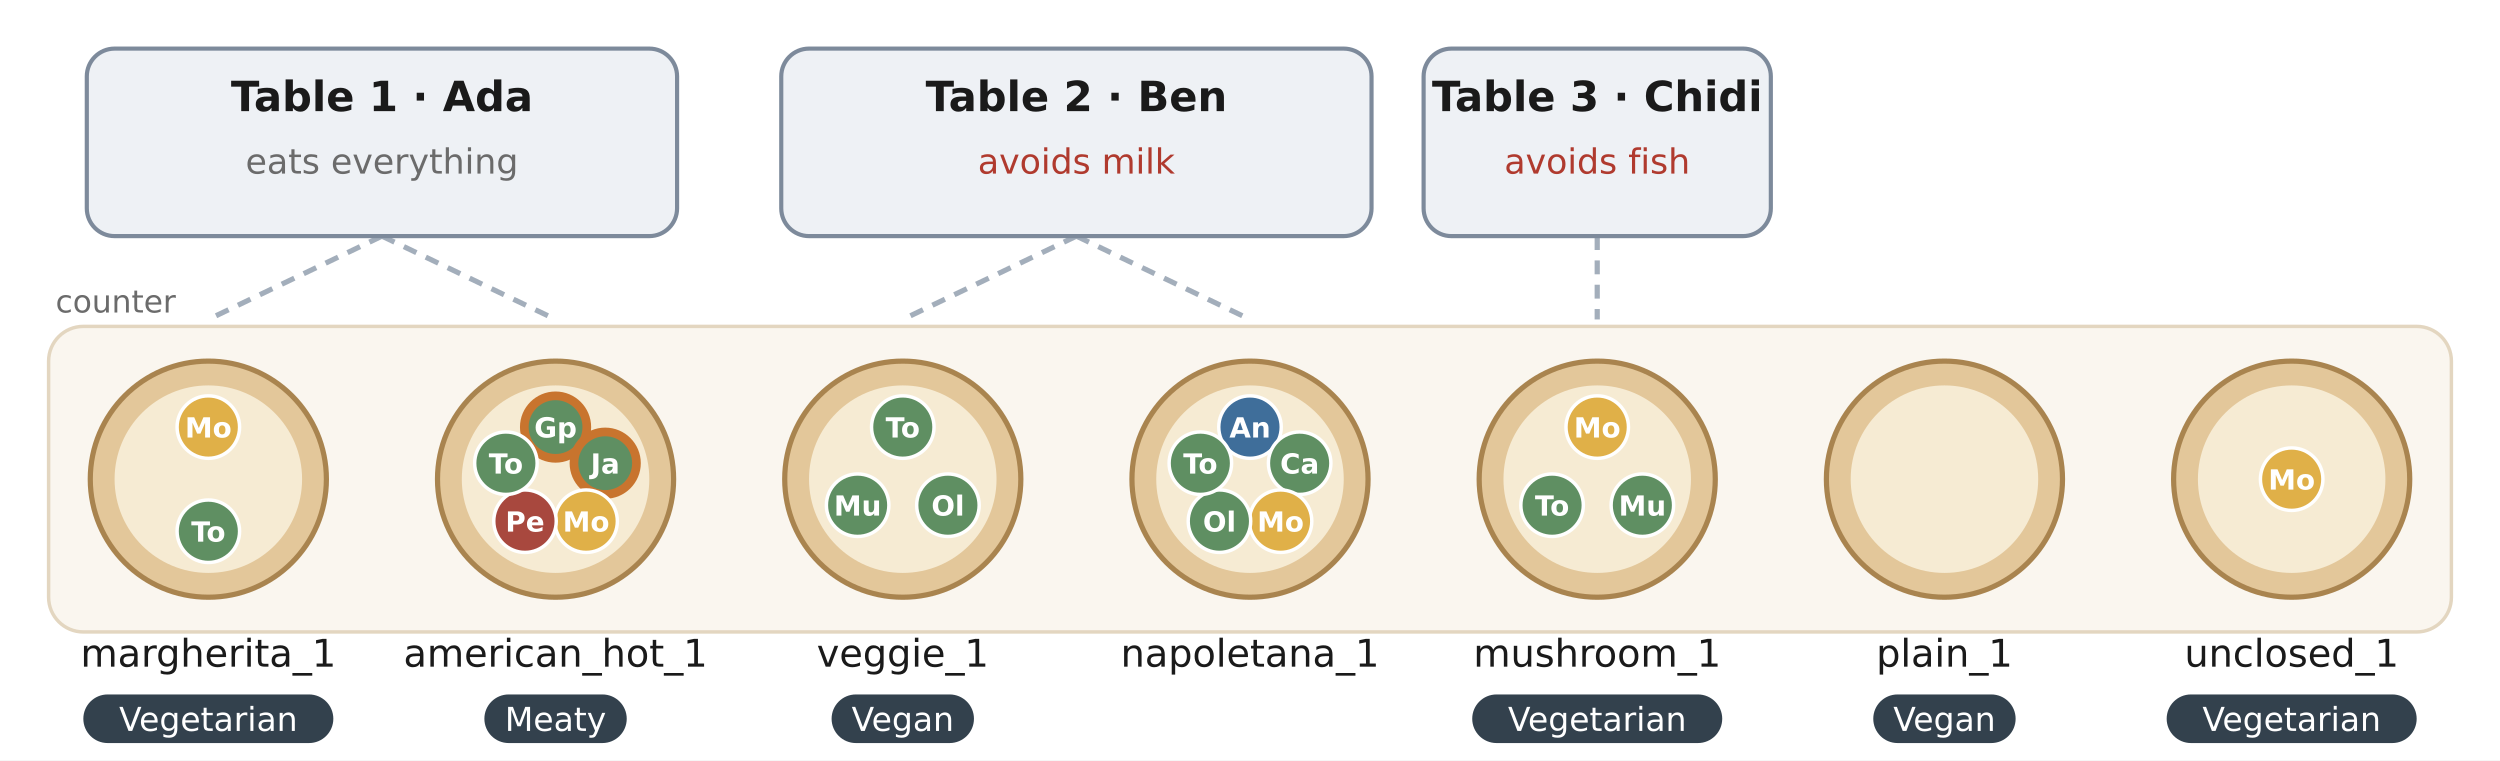
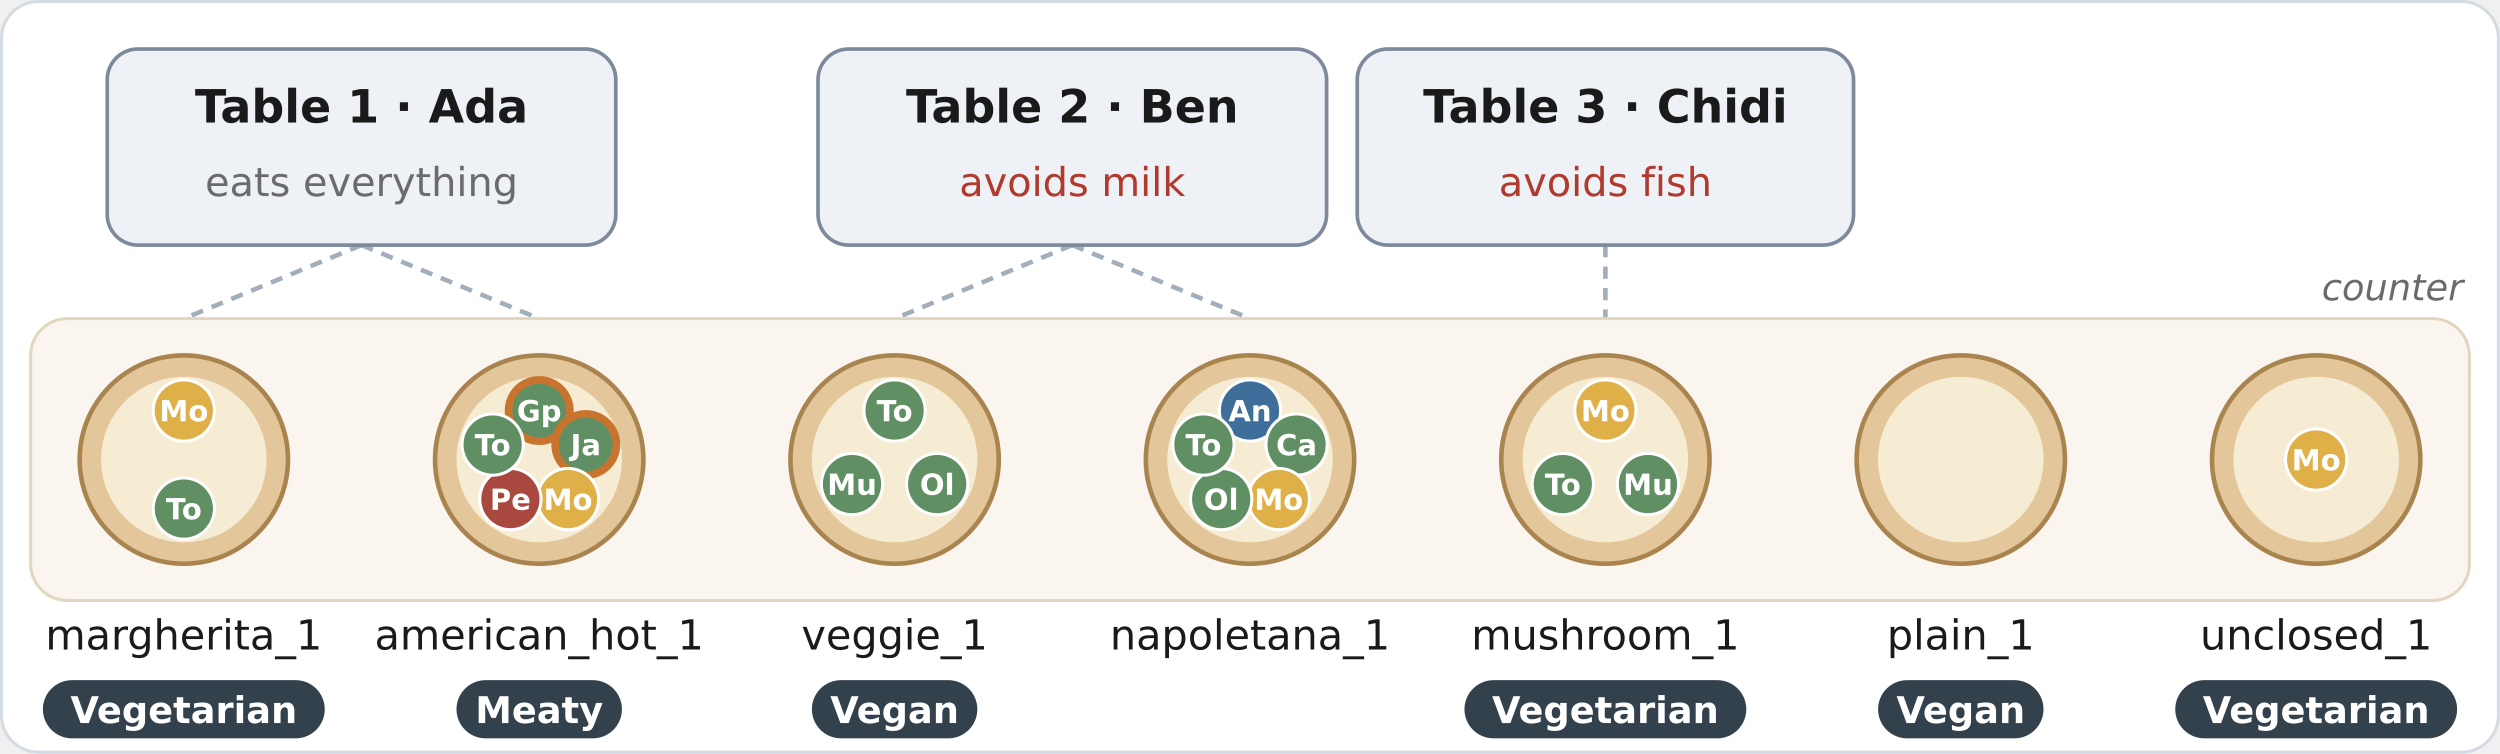
- <svg xmlns="http://www.w3.org/2000/svg" viewBox="0 0 720 219" width="720" height="219" font-family="DejaVu Sans, Liberation Sans, Arial, sans-serif">
-   <rect width="720" height="219" fill="white" />
-   <line x1="110.0" y1="68" x2="60" y2="92" stroke="#a3aebb" stroke-width="1.5" stroke-dasharray="4 3" />
-   <line x1="110.0" y1="68" x2="160" y2="92" stroke="#a3aebb" stroke-width="1.5" stroke-dasharray="4 3" />
-   <line x1="310.0" y1="68" x2="260" y2="92" stroke="#a3aebb" stroke-width="1.5" stroke-dasharray="4 3" />
-   <line x1="310.0" y1="68" x2="360" y2="92" stroke="#a3aebb" stroke-width="1.5" stroke-dasharray="4 3" />
-   <line x1="460.0" y1="68" x2="460" y2="92" stroke="#a3aebb" stroke-width="1.5" stroke-dasharray="4 3" />
-   <rect x="25.0" y="14" width="170" height="54" rx="8" fill="#eef1f5" stroke="#7d8a9b" stroke-width="1.2" />
-   <text x="110.0" y="32" text-anchor="middle" font-size="12" font-weight="bold" fill="#1a1a1a">Table 1 · Ada</text>
-   <text x="110.0" y="50" text-anchor="middle" font-size="10" fill="#6b6b6b">eats everything</text>
-   <rect x="225.0" y="14" width="170" height="54" rx="8" fill="#eef1f5" stroke="#7d8a9b" stroke-width="1.2" />
-   <text x="310.0" y="32" text-anchor="middle" font-size="12" font-weight="bold" fill="#1a1a1a">Table 2 · Ben</text>
-   <text x="310.0" y="50" text-anchor="middle" font-size="10" fill="#b03a2e">avoids milk</text>
-   <rect x="410.0" y="14" width="100" height="54" rx="8" fill="#eef1f5" stroke="#7d8a9b" stroke-width="1.2" />
-   <text x="460.0" y="32" text-anchor="middle" font-size="12" font-weight="bold" fill="#1a1a1a">Table 3 · Chidi</text>
-   <text x="460.0" y="50" text-anchor="middle" font-size="10" fill="#b03a2e">avoids fish</text>
-   <rect x="14" y="94" width="692" height="88" rx="10" fill="#faf6ef" stroke="#e3d6c0" />
-   <text x="16" y="90" font-size="9" fill="#6b6b6b">counter</text>
-   <circle cx="60" cy="138" r="34" fill="#e3c79a" stroke="#a9844f" stroke-width="1.5" />
-   <circle cx="60" cy="138" r="27" fill="#f6ebd3" />
-   <circle cx="60.0" cy="123.0" r="9" fill="#e0b048" stroke="white" stroke-width="1" />
-   <text x="60.0" y="126.0" text-anchor="middle" font-size="8" font-weight="bold" fill="white">Mo</text>
-   <circle cx="60.0" cy="153.0" r="9" fill="#5f8f62" stroke="white" stroke-width="1" />
-   <text x="60.0" y="156.0" text-anchor="middle" font-size="8" font-weight="bold" fill="white">To</text>
-   <text x="60" y="192" text-anchor="middle" font-size="11" fill="#1a1a1a" font-weight="normal">margherita_1</text>
-   <rect x="24.0" y="200" width="72.0" height="14" rx="7" fill="#33414d" />
-   <text x="60" y="210.5" text-anchor="middle" font-size="9.5" fill="white">Vegetarian</text>
-   <circle cx="160" cy="138" r="34" fill="#e3c79a" stroke="#a9844f" stroke-width="1.5" />
-   <circle cx="160" cy="138" r="27" fill="#f6ebd3" />
-   <circle cx="160.0" cy="123.0" r="9" fill="#5f8f62" stroke="#c8742e" stroke-width="2.5" />
-   <text x="160.0" y="126.0" text-anchor="middle" font-size="8" font-weight="bold" fill="white">Gp</text>
-   <circle cx="174.3" cy="133.4" r="9" fill="#5f8f62" stroke="#c8742e" stroke-width="2.5" />
-   <text x="174.3" y="136.4" text-anchor="middle" font-size="8" font-weight="bold" fill="white">Ja</text>
-   <circle cx="168.8" cy="150.1" r="9" fill="#e0b048" stroke="white" stroke-width="1" />
-   <text x="168.8" y="153.1" text-anchor="middle" font-size="8" font-weight="bold" fill="white">Mo</text>
-   <circle cx="151.2" cy="150.1" r="9" fill="#a8483e" stroke="white" stroke-width="1" />
-   <text x="151.2" y="153.1" text-anchor="middle" font-size="8" font-weight="bold" fill="white">Pe</text>
-   <circle cx="145.7" cy="133.4" r="9" fill="#5f8f62" stroke="white" stroke-width="1" />
-   <text x="145.7" y="136.4" text-anchor="middle" font-size="8" font-weight="bold" fill="white">To</text>
-   <text x="160" y="192" text-anchor="middle" font-size="11" fill="#1a1a1a" font-weight="normal">american_hot_1</text>
-   <rect x="139.5" y="200" width="41.0" height="14" rx="7" fill="#33414d" />
-   <text x="160" y="210.5" text-anchor="middle" font-size="9.5" fill="white">Meaty</text>
-   <circle cx="260" cy="138" r="34" fill="#e3c79a" stroke="#a9844f" stroke-width="1.5" />
-   <circle cx="260" cy="138" r="27" fill="#f6ebd3" />
-   <circle cx="260.0" cy="123.0" r="9" fill="#5f8f62" stroke="white" stroke-width="1" />
-   <text x="260.0" y="126.0" text-anchor="middle" font-size="8" font-weight="bold" fill="white">To</text>
-   <circle cx="273.0" cy="145.5" r="9" fill="#5f8f62" stroke="white" stroke-width="1" />
-   <text x="273.0" y="148.5" text-anchor="middle" font-size="8" font-weight="bold" fill="white">Ol</text>
-   <circle cx="247.0" cy="145.5" r="9" fill="#5f8f62" stroke="white" stroke-width="1" />
-   <text x="247.0" y="148.5" text-anchor="middle" font-size="8" font-weight="bold" fill="white">Mu</text>
-   <text x="260" y="192" text-anchor="middle" font-size="11" fill="#1a1a1a" font-weight="normal">veggie_1</text>
-   <rect x="239.5" y="200" width="41.0" height="14" rx="7" fill="#33414d" />
-   <text x="260" y="210.5" text-anchor="middle" font-size="9.5" fill="white">Vegan</text>
-   <circle cx="360" cy="138" r="34" fill="#e3c79a" stroke="#a9844f" stroke-width="1.5" />
-   <circle cx="360" cy="138" r="27" fill="#f6ebd3" />
-   <circle cx="360.0" cy="123.0" r="9" fill="#3f6e9a" stroke="white" stroke-width="1" />
-   <text x="360.0" y="126.0" text-anchor="middle" font-size="8" font-weight="bold" fill="white">An</text>
-   <circle cx="374.3" cy="133.4" r="9" fill="#5f8f62" stroke="white" stroke-width="1" />
-   <text x="374.3" y="136.4" text-anchor="middle" font-size="8" font-weight="bold" fill="white">Ca</text>
-   <circle cx="368.8" cy="150.1" r="9" fill="#e0b048" stroke="white" stroke-width="1" />
-   <text x="368.8" y="153.1" text-anchor="middle" font-size="8" font-weight="bold" fill="white">Mo</text>
-   <circle cx="351.2" cy="150.1" r="9" fill="#5f8f62" stroke="white" stroke-width="1" />
-   <text x="351.2" y="153.1" text-anchor="middle" font-size="8" font-weight="bold" fill="white">Ol</text>
-   <circle cx="345.7" cy="133.4" r="9" fill="#5f8f62" stroke="white" stroke-width="1" />
-   <text x="345.7" y="136.4" text-anchor="middle" font-size="8" font-weight="bold" fill="white">To</text>
-   <text x="360" y="192" text-anchor="middle" font-size="11" fill="#1a1a1a" font-weight="normal">napoletana_1</text>
-   <circle cx="460" cy="138" r="34" fill="#e3c79a" stroke="#a9844f" stroke-width="1.5" />
-   <circle cx="460" cy="138" r="27" fill="#f6ebd3" />
-   <circle cx="460.0" cy="123.0" r="9" fill="#e0b048" stroke="white" stroke-width="1" />
-   <text x="460.0" y="126.0" text-anchor="middle" font-size="8" font-weight="bold" fill="white">Mo</text>
-   <circle cx="473.0" cy="145.5" r="9" fill="#5f8f62" stroke="white" stroke-width="1" />
-   <text x="473.0" y="148.5" text-anchor="middle" font-size="8" font-weight="bold" fill="white">Mu</text>
-   <circle cx="447.0" cy="145.5" r="9" fill="#5f8f62" stroke="white" stroke-width="1" />
-   <text x="447.0" y="148.5" text-anchor="middle" font-size="8" font-weight="bold" fill="white">To</text>
-   <text x="460" y="192" text-anchor="middle" font-size="11" fill="#1a1a1a" font-weight="normal">mushroom_1</text>
-   <rect x="424.0" y="200" width="72.0" height="14" rx="7" fill="#33414d" />
-   <text x="460" y="210.5" text-anchor="middle" font-size="9.5" fill="white">Vegetarian</text>
-   <circle cx="560" cy="138" r="34" fill="#e3c79a" stroke="#a9844f" stroke-width="1.5" />
-   <circle cx="560" cy="138" r="27" fill="#f6ebd3" />
-   <text x="560" y="192" text-anchor="middle" font-size="11" fill="#1a1a1a" font-weight="normal">plain_1</text>
-   <rect x="539.5" y="200" width="41.0" height="14" rx="7" fill="#33414d" />
-   <text x="560" y="210.5" text-anchor="middle" font-size="9.5" fill="white">Vegan</text>
-   <circle cx="660" cy="138" r="34" fill="#e3c79a" stroke="#a9844f" stroke-width="1.5" />
-   <circle cx="660" cy="138" r="27" fill="#f6ebd3" />
-   <circle cx="660.0" cy="138.0" r="9" fill="#e0b048" stroke="white" stroke-width="1" />
-   <text x="660.0" y="141.0" text-anchor="middle" font-size="8" font-weight="bold" fill="white">Mo</text>
-   <text x="660" y="192" text-anchor="middle" font-size="11" fill="#1a1a1a" font-weight="normal">unclosed_1</text>
-   <rect x="624.0" y="200" width="72.0" height="14" rx="7" fill="#33414d" />
-   <text x="660" y="210.5" text-anchor="middle" font-size="9.5" fill="white">Vegetarian</text>
+ <svg xmlns="http://www.w3.org/2000/svg" viewBox="0 0 816 246" width="816" height="246" style="max-width: 100%; height: auto" font-family="DejaVu Sans, Liberation Sans, Arial, sans-serif">
+   <rect x="0.5" y="0.5" width="815" height="245" rx="12" fill="white" stroke="#d5dbe3" />
+   <line x1="118.0" y1="80" x2="60" y2="104" stroke="#a3aebb" stroke-width="1.5" stroke-dasharray="4 3" />
+   <line x1="118.0" y1="80" x2="176" y2="104" stroke="#a3aebb" stroke-width="1.5" stroke-dasharray="4 3" />
+   <line x1="350.0" y1="80" x2="292" y2="104" stroke="#a3aebb" stroke-width="1.5" stroke-dasharray="4 3" />
+   <line x1="350.0" y1="80" x2="408" y2="104" stroke="#a3aebb" stroke-width="1.5" stroke-dasharray="4 3" />
+   <line x1="524.0" y1="80" x2="524" y2="104" stroke="#a3aebb" stroke-width="1.5" stroke-dasharray="4 3" />
+   <rect x="35.0" y="16" width="166" height="64" rx="10" fill="#eef1f5" stroke="#7d8a9b" stroke-width="1.2" />
+   <text x="118.0" y="40" text-anchor="middle" font-size="15" font-weight="bold" fill="#1a1a1a">Table 1 · Ada</text>
+   <text x="118.0" y="64" text-anchor="middle" font-size="13" fill="#6b6b6b">eats everything</text>
+   <rect x="267.0" y="16" width="166" height="64" rx="10" fill="#eef1f5" stroke="#7d8a9b" stroke-width="1.2" />
+   <text x="350.0" y="40" text-anchor="middle" font-size="15" font-weight="bold" fill="#1a1a1a">Table 2 · Ben</text>
+   <text x="350.0" y="64" text-anchor="middle" font-size="13" fill="#b03a2e">avoids milk</text>
+   <rect x="443.0" y="16" width="162.0" height="64" rx="10" fill="#eef1f5" stroke="#7d8a9b" stroke-width="1.2" />
+   <text x="524.0" y="40" text-anchor="middle" font-size="15" font-weight="bold" fill="#1a1a1a">Table 3 · Chidi</text>
+   <text x="524.0" y="64" text-anchor="middle" font-size="13" fill="#b03a2e">avoids fish</text>
+   <rect x="10" y="104" width="796" height="92" rx="12" fill="#faf6ef" stroke="#e3d6c0" />
+   <text x="804" y="98" text-anchor="end" font-size="12" font-style="italic" fill="#6b6b6b">counter</text>
+   <circle cx="60" cy="150" r="34" fill="#e3c79a" stroke="#a9844f" stroke-width="1.5" />
+   <circle cx="60" cy="150" r="27" fill="#f6ebd3" />
+   <circle cx="60.0" cy="134.0" r="10" fill="#e0b048" stroke="white" stroke-width="1" />
+   <text x="60.0" y="137.5" text-anchor="middle" font-size="9.5" font-weight="bold" fill="white">Mo</text>
+   <circle cx="60.0" cy="166.0" r="10" fill="#5f8f62" stroke="white" stroke-width="1" />
+   <text x="60.0" y="169.5" text-anchor="middle" font-size="9.5" font-weight="bold" fill="white">To</text>
+   <text x="60" y="212" text-anchor="middle" font-size="13.5" fill="#1a1a1a" font-weight="normal">margherita_1</text>
+   <rect x="14.0" y="222" width="92.0" height="19" rx="9.5" fill="#33414d" />
+   <text x="60" y="236" text-anchor="middle" font-size="12" font-weight="bold" fill="white">Vegetarian</text>
+   <circle cx="176" cy="150" r="34" fill="#e3c79a" stroke="#a9844f" stroke-width="1.5" />
+   <circle cx="176" cy="150" r="27" fill="#f6ebd3" />
+   <circle cx="176.0" cy="134.0" r="10" fill="#5f8f62" stroke="#c8742e" stroke-width="2.5" />
+   <text x="176.0" y="137.5" text-anchor="middle" font-size="9.5" font-weight="bold" fill="white">Gp</text>
+   <circle cx="191.2" cy="145.1" r="10" fill="#5f8f62" stroke="#c8742e" stroke-width="2.5" />
+   <text x="191.2" y="148.6" text-anchor="middle" font-size="9.5" font-weight="bold" fill="white">Ja</text>
+   <circle cx="185.4" cy="162.9" r="10" fill="#e0b048" stroke="white" stroke-width="1" />
+   <text x="185.4" y="166.4" text-anchor="middle" font-size="9.5" font-weight="bold" fill="white">Mo</text>
+   <circle cx="166.6" cy="162.9" r="10" fill="#a8483e" stroke="white" stroke-width="1" />
+   <text x="166.6" y="166.4" text-anchor="middle" font-size="9.5" font-weight="bold" fill="white">Pe</text>
+   <circle cx="160.8" cy="145.1" r="10" fill="#5f8f62" stroke="white" stroke-width="1" />
+   <text x="160.8" y="148.6" text-anchor="middle" font-size="9.5" font-weight="bold" fill="white">To</text>
+   <text x="176" y="212" text-anchor="middle" font-size="13.5" fill="#1a1a1a" font-weight="normal">american_hot_1</text>
+   <rect x="149.0" y="222" width="54.0" height="19" rx="9.5" fill="#33414d" />
+   <text x="176" y="236" text-anchor="middle" font-size="12" font-weight="bold" fill="white">Meaty</text>
+   <circle cx="292" cy="150" r="34" fill="#e3c79a" stroke="#a9844f" stroke-width="1.5" />
+   <circle cx="292" cy="150" r="27" fill="#f6ebd3" />
+   <circle cx="292.0" cy="134.0" r="10" fill="#5f8f62" stroke="white" stroke-width="1" />
+   <text x="292.0" y="137.5" text-anchor="middle" font-size="9.5" font-weight="bold" fill="white">To</text>
+   <circle cx="305.9" cy="158.0" r="10" fill="#5f8f62" stroke="white" stroke-width="1" />
+   <text x="305.9" y="161.5" text-anchor="middle" font-size="9.5" font-weight="bold" fill="white">Ol</text>
+   <circle cx="278.1" cy="158.0" r="10" fill="#5f8f62" stroke="white" stroke-width="1" />
+   <text x="278.1" y="161.5" text-anchor="middle" font-size="9.5" font-weight="bold" fill="white">Mu</text>
+   <text x="292" y="212" text-anchor="middle" font-size="13.5" fill="#1a1a1a" font-weight="normal">veggie_1</text>
+   <rect x="265.0" y="222" width="54.0" height="19" rx="9.5" fill="#33414d" />
+   <text x="292" y="236" text-anchor="middle" font-size="12" font-weight="bold" fill="white">Vegan</text>
+   <circle cx="408" cy="150" r="34" fill="#e3c79a" stroke="#a9844f" stroke-width="1.5" />
+   <circle cx="408" cy="150" r="27" fill="#f6ebd3" />
+   <circle cx="408.0" cy="134.0" r="10" fill="#3f6e9a" stroke="white" stroke-width="1" />
+   <text x="408.0" y="137.5" text-anchor="middle" font-size="9.5" font-weight="bold" fill="white">An</text>
+   <circle cx="423.2" cy="145.1" r="10" fill="#5f8f62" stroke="white" stroke-width="1" />
+   <text x="423.2" y="148.6" text-anchor="middle" font-size="9.5" font-weight="bold" fill="white">Ca</text>
+   <circle cx="417.4" cy="162.9" r="10" fill="#e0b048" stroke="white" stroke-width="1" />
+   <text x="417.4" y="166.4" text-anchor="middle" font-size="9.5" font-weight="bold" fill="white">Mo</text>
+   <circle cx="398.6" cy="162.9" r="10" fill="#5f8f62" stroke="white" stroke-width="1" />
+   <text x="398.6" y="166.4" text-anchor="middle" font-size="9.5" font-weight="bold" fill="white">Ol</text>
+   <circle cx="392.8" cy="145.1" r="10" fill="#5f8f62" stroke="white" stroke-width="1" />
+   <text x="392.8" y="148.6" text-anchor="middle" font-size="9.5" font-weight="bold" fill="white">To</text>
+   <text x="408" y="212" text-anchor="middle" font-size="13.5" fill="#1a1a1a" font-weight="normal">napoletana_1</text>
+   <circle cx="524" cy="150" r="34" fill="#e3c79a" stroke="#a9844f" stroke-width="1.5" />
+   <circle cx="524" cy="150" r="27" fill="#f6ebd3" />
+   <circle cx="524.0" cy="134.0" r="10" fill="#e0b048" stroke="white" stroke-width="1" />
+   <text x="524.0" y="137.5" text-anchor="middle" font-size="9.5" font-weight="bold" fill="white">Mo</text>
+   <circle cx="537.9" cy="158.0" r="10" fill="#5f8f62" stroke="white" stroke-width="1" />
+   <text x="537.9" y="161.5" text-anchor="middle" font-size="9.5" font-weight="bold" fill="white">Mu</text>
+   <circle cx="510.1" cy="158.0" r="10" fill="#5f8f62" stroke="white" stroke-width="1" />
+   <text x="510.1" y="161.5" text-anchor="middle" font-size="9.5" font-weight="bold" fill="white">To</text>
+   <text x="524" y="212" text-anchor="middle" font-size="13.5" fill="#1a1a1a" font-weight="normal">mushroom_1</text>
+   <rect x="478.0" y="222" width="92.0" height="19" rx="9.5" fill="#33414d" />
+   <text x="524" y="236" text-anchor="middle" font-size="12" font-weight="bold" fill="white">Vegetarian</text>
+   <circle cx="640" cy="150" r="34" fill="#e3c79a" stroke="#a9844f" stroke-width="1.5" />
+   <circle cx="640" cy="150" r="27" fill="#f6ebd3" />
+   <text x="640" y="212" text-anchor="middle" font-size="13.5" fill="#1a1a1a" font-weight="normal">plain_1</text>
+   <rect x="613.0" y="222" width="54.0" height="19" rx="9.5" fill="#33414d" />
+   <text x="640" y="236" text-anchor="middle" font-size="12" font-weight="bold" fill="white">Vegan</text>
+   <circle cx="756" cy="150" r="34" fill="#e3c79a" stroke="#a9844f" stroke-width="1.5" />
+   <circle cx="756" cy="150" r="27" fill="#f6ebd3" />
+   <circle cx="756.0" cy="150.0" r="10" fill="#e0b048" stroke="white" stroke-width="1" />
+   <text x="756.0" y="153.5" text-anchor="middle" font-size="9.5" font-weight="bold" fill="white">Mo</text>
+   <text x="756" y="212" text-anchor="middle" font-size="13.5" fill="#1a1a1a" font-weight="normal">unclosed_1</text>
+   <rect x="710.0" y="222" width="92.0" height="19" rx="9.5" fill="#33414d" />
+   <text x="756" y="236" text-anchor="middle" font-size="12" font-weight="bold" fill="white">Vegetarian</text>
</svg>
